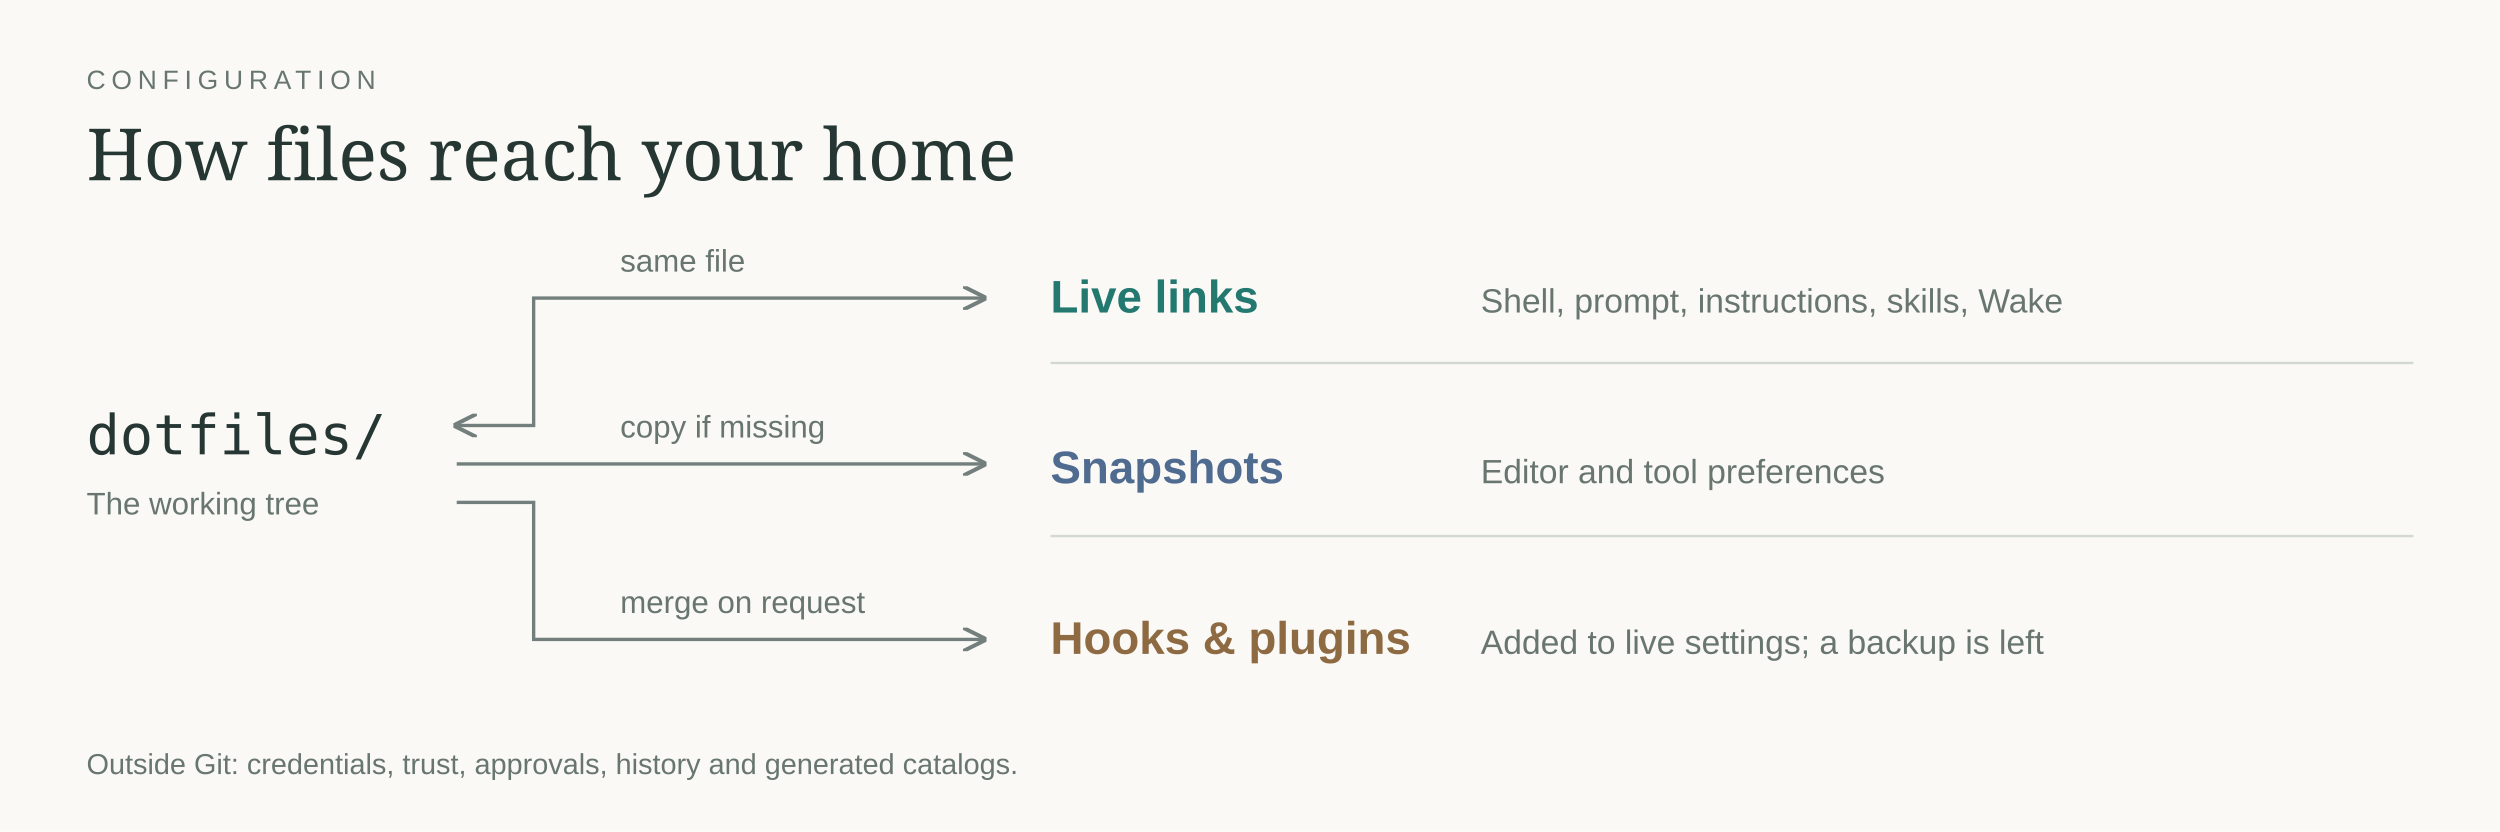
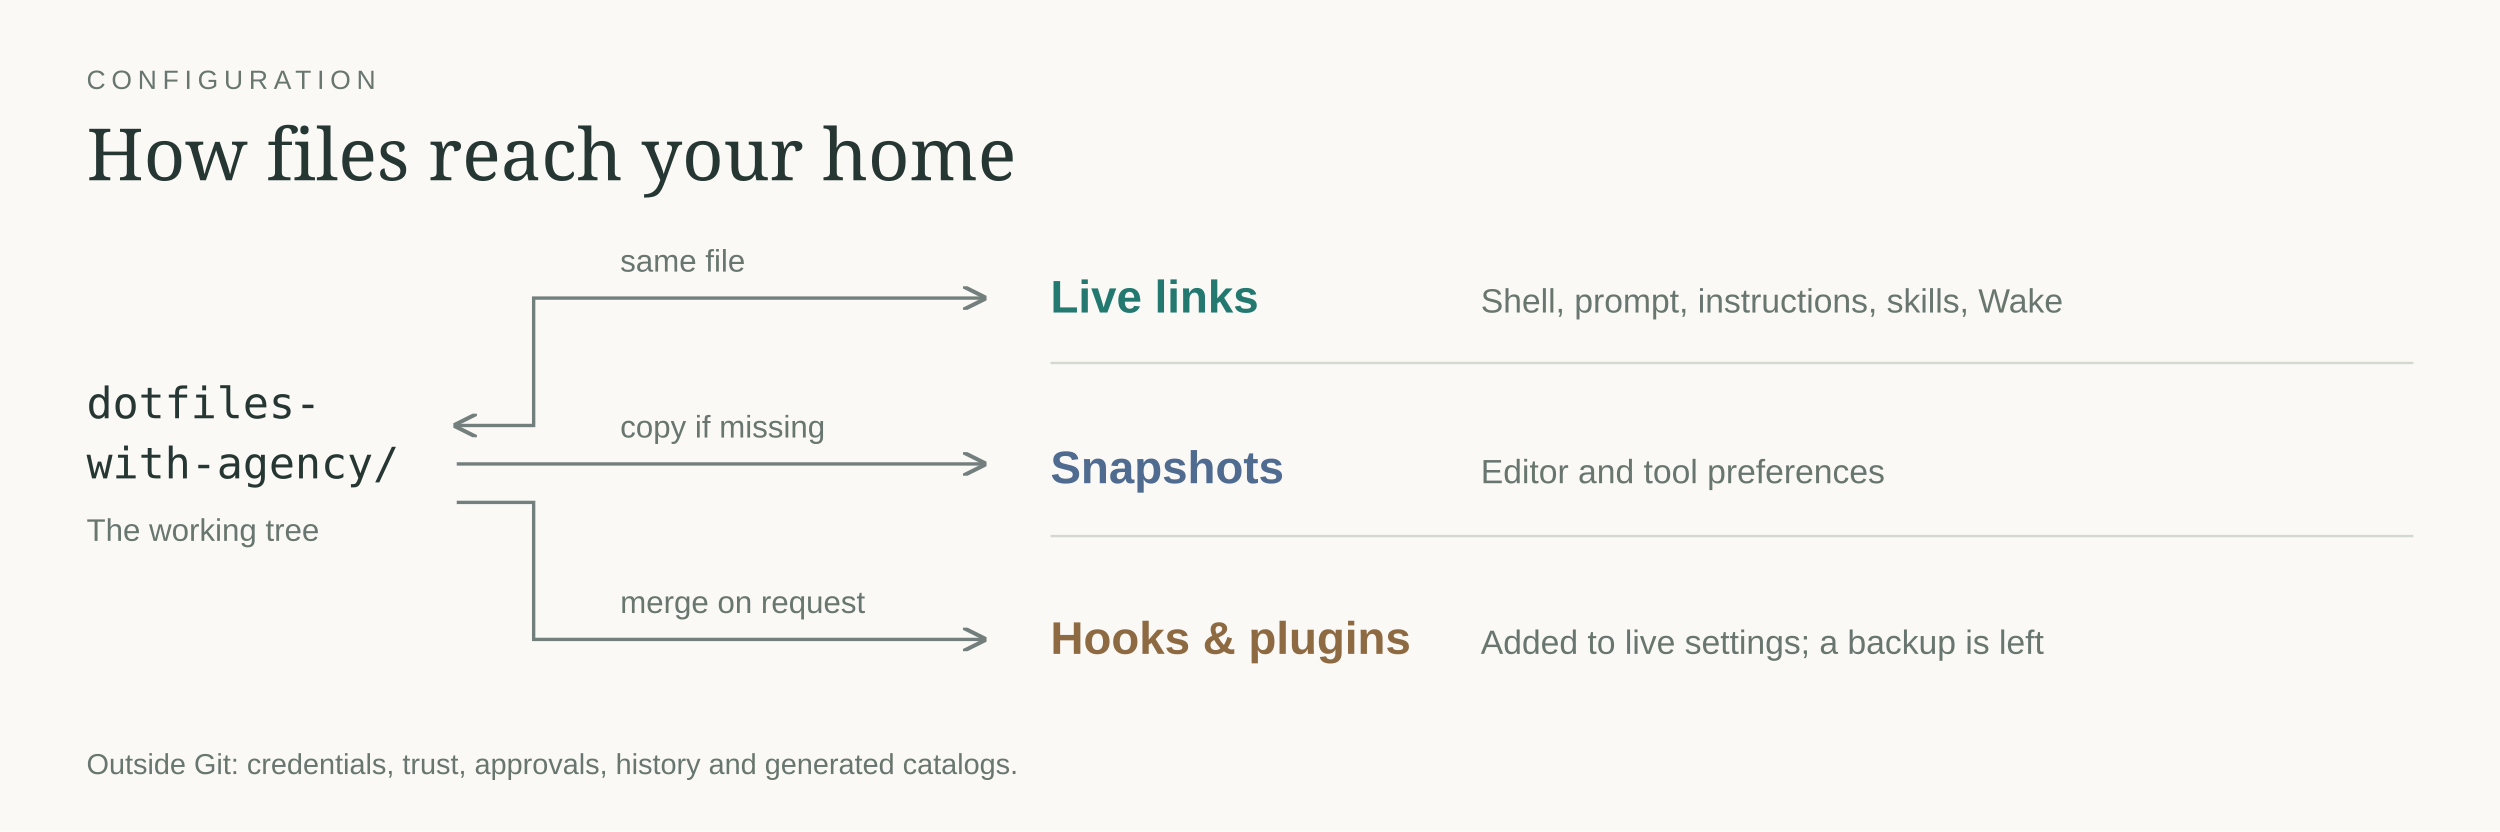
<svg xmlns="http://www.w3.org/2000/svg" width="1040" height="346" viewBox="0 0 1040 346" role="img" aria-labelledby="title desc">
  <defs>
    <marker id="arrow" markerWidth="7" markerHeight="7" refX="6" refY="3.5" orient="auto-start-reverse">
      <path d="M0 0L7 3.5L0 7" fill="none" stroke="#737f7c" stroke-width="1.2" />
    </marker>
  </defs>
  <rect width="1040" height="346" fill="#faf9f6" />
  <g font-family="Arial, Helvetica, sans-serif" fill="#263733">
    <text x="36" y="37" font-size="11" letter-spacing="2.4" fill="#68766f">CONFIGURATION</text>
    <text x="36" y="75" font-family="Georgia, serif" font-size="30">How files reach your home</text>
-     <text x="36" y="189" font-family="monospace" font-size="23">dotfiles/</text>
-     <text x="36" y="214" font-size="13" fill="#68766f">The working tree</text>
+     <text x="36" y="174" font-family="monospace" font-size="18">dotfiles-</text>
+     <text x="36" y="199" font-family="monospace" font-size="18">with-agency/</text>
+     <text x="36" y="225" font-size="13" fill="#68766f">The working tree</text>
    <path d="M190 177H222V124H409" fill="none" stroke="#737f7c" stroke-width="1.4" marker-start="url(#arrow)" marker-end="url(#arrow)" />
    <path d="M190 193H409" fill="none" stroke="#737f7c" stroke-width="1.4" marker-end="url(#arrow)" />
    <path d="M190 209H222V266H409" fill="none" stroke="#737f7c" stroke-width="1.4" marker-end="url(#arrow)" />
    <text x="258" y="113" font-size="13" fill="#68766f">same file</text>
    <text x="258" y="182" font-size="13" fill="#68766f">copy if missing</text>
    <text x="258" y="255" font-size="13" fill="#68766f">merge on request</text>
    <text x="437" y="130" font-size="19" font-weight="700" fill="#23786f">Live links</text>
    <text x="616" y="130" font-size="14" fill="#68766f">Shell, prompt, instructions, skills, Wake</text>
    <path d="M437 151H1004" stroke="#d3d8d1" />
    <text x="437" y="201" font-size="19" font-weight="700" fill="#506b90">Snapshots</text>
    <text x="616" y="201" font-size="14" fill="#68766f">Editor and tool preferences</text>
    <path d="M437 223H1004" stroke="#d3d8d1" />
    <text x="437" y="272" font-size="19" font-weight="700" fill="#8d6a42">Hooks &amp; plugins</text>
    <text x="616" y="272" font-size="14" fill="#68766f">Added to live settings; a backup is left</text>
    <text x="36" y="322" font-size="12" fill="#68766f">Outside Git: credentials, trust, approvals, history and generated catalogs.</text>
  </g>
</svg>
